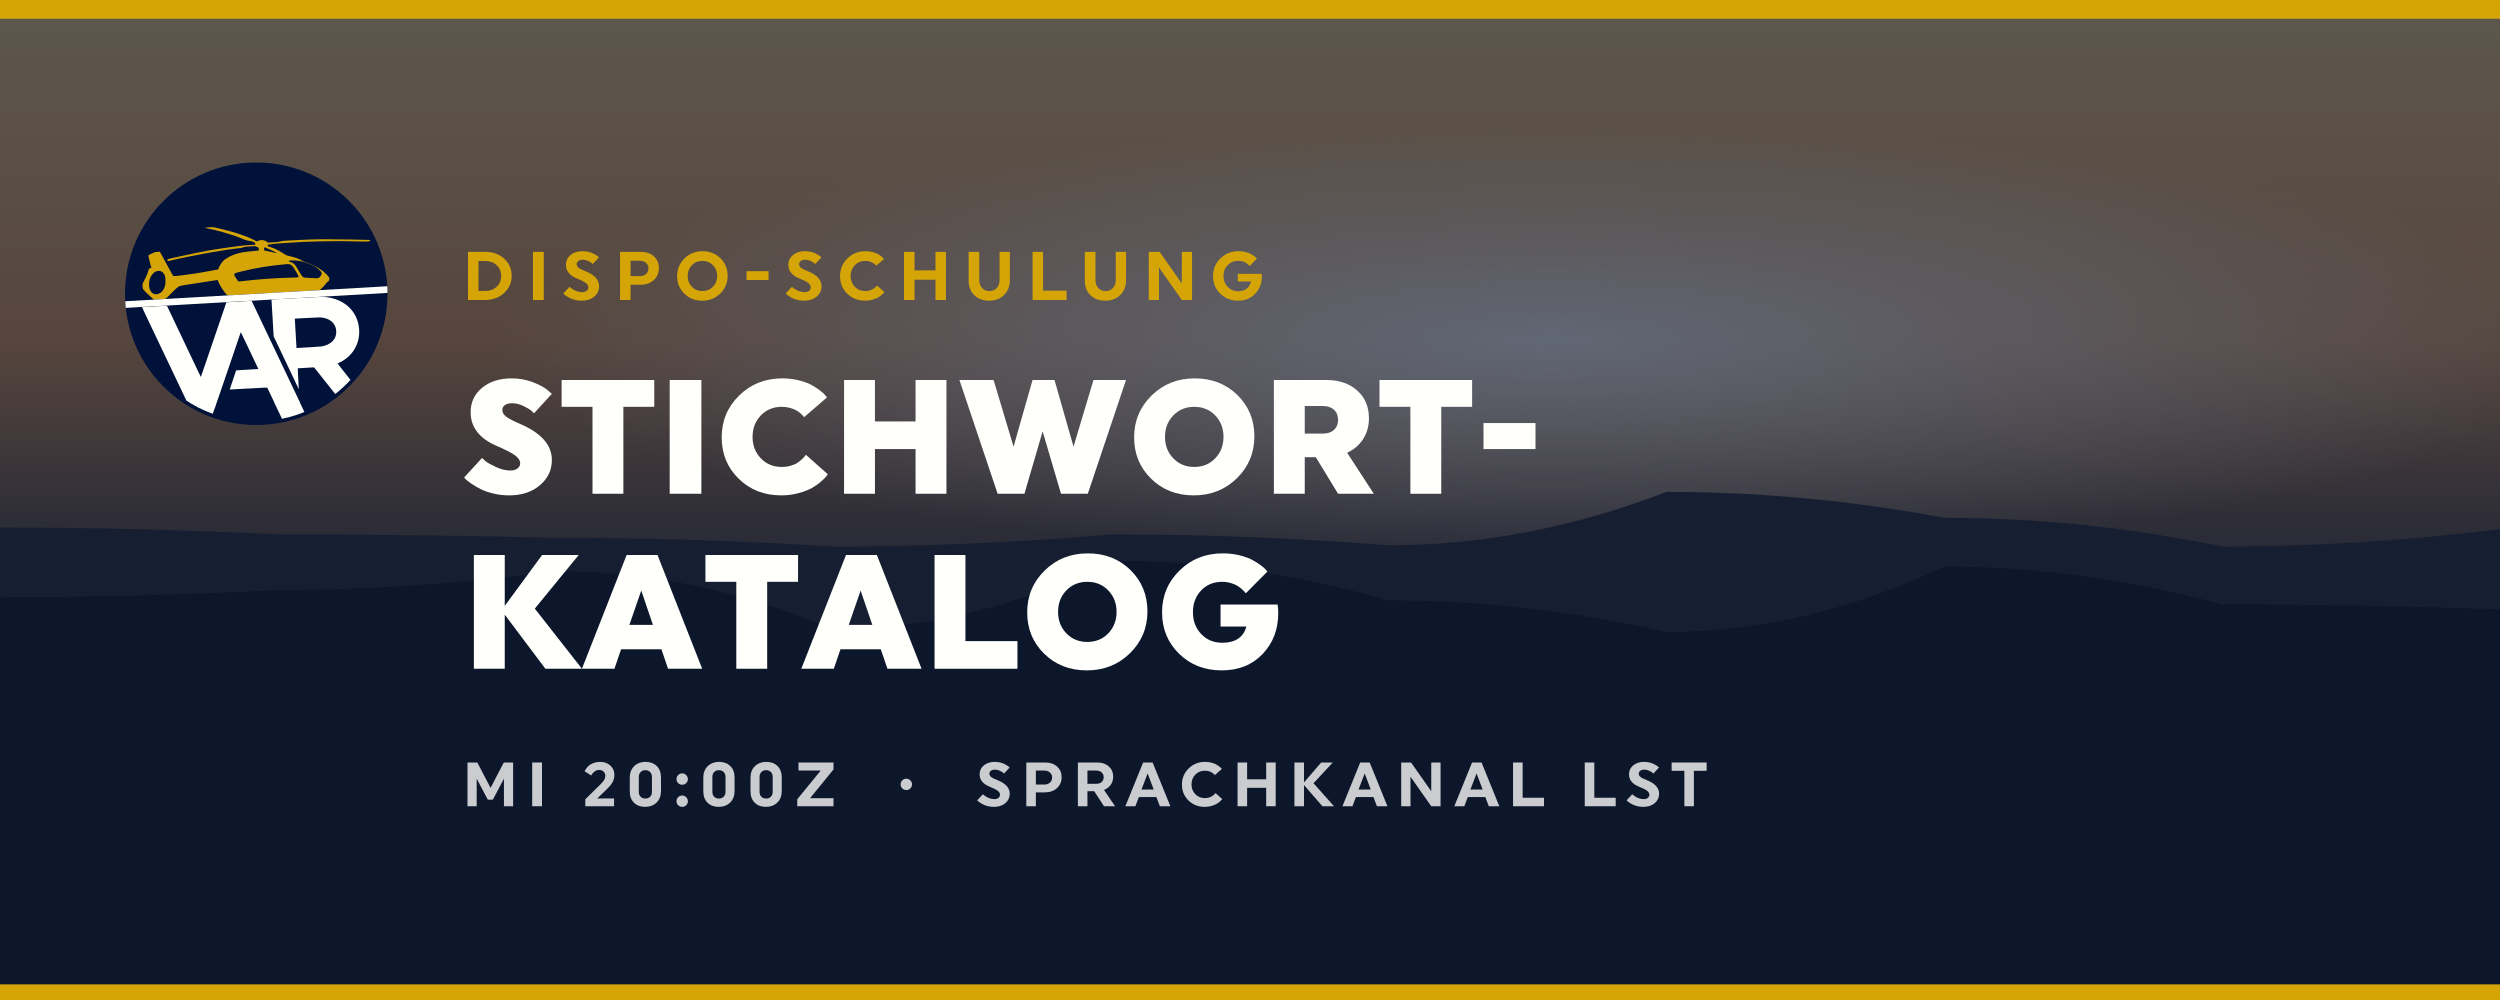
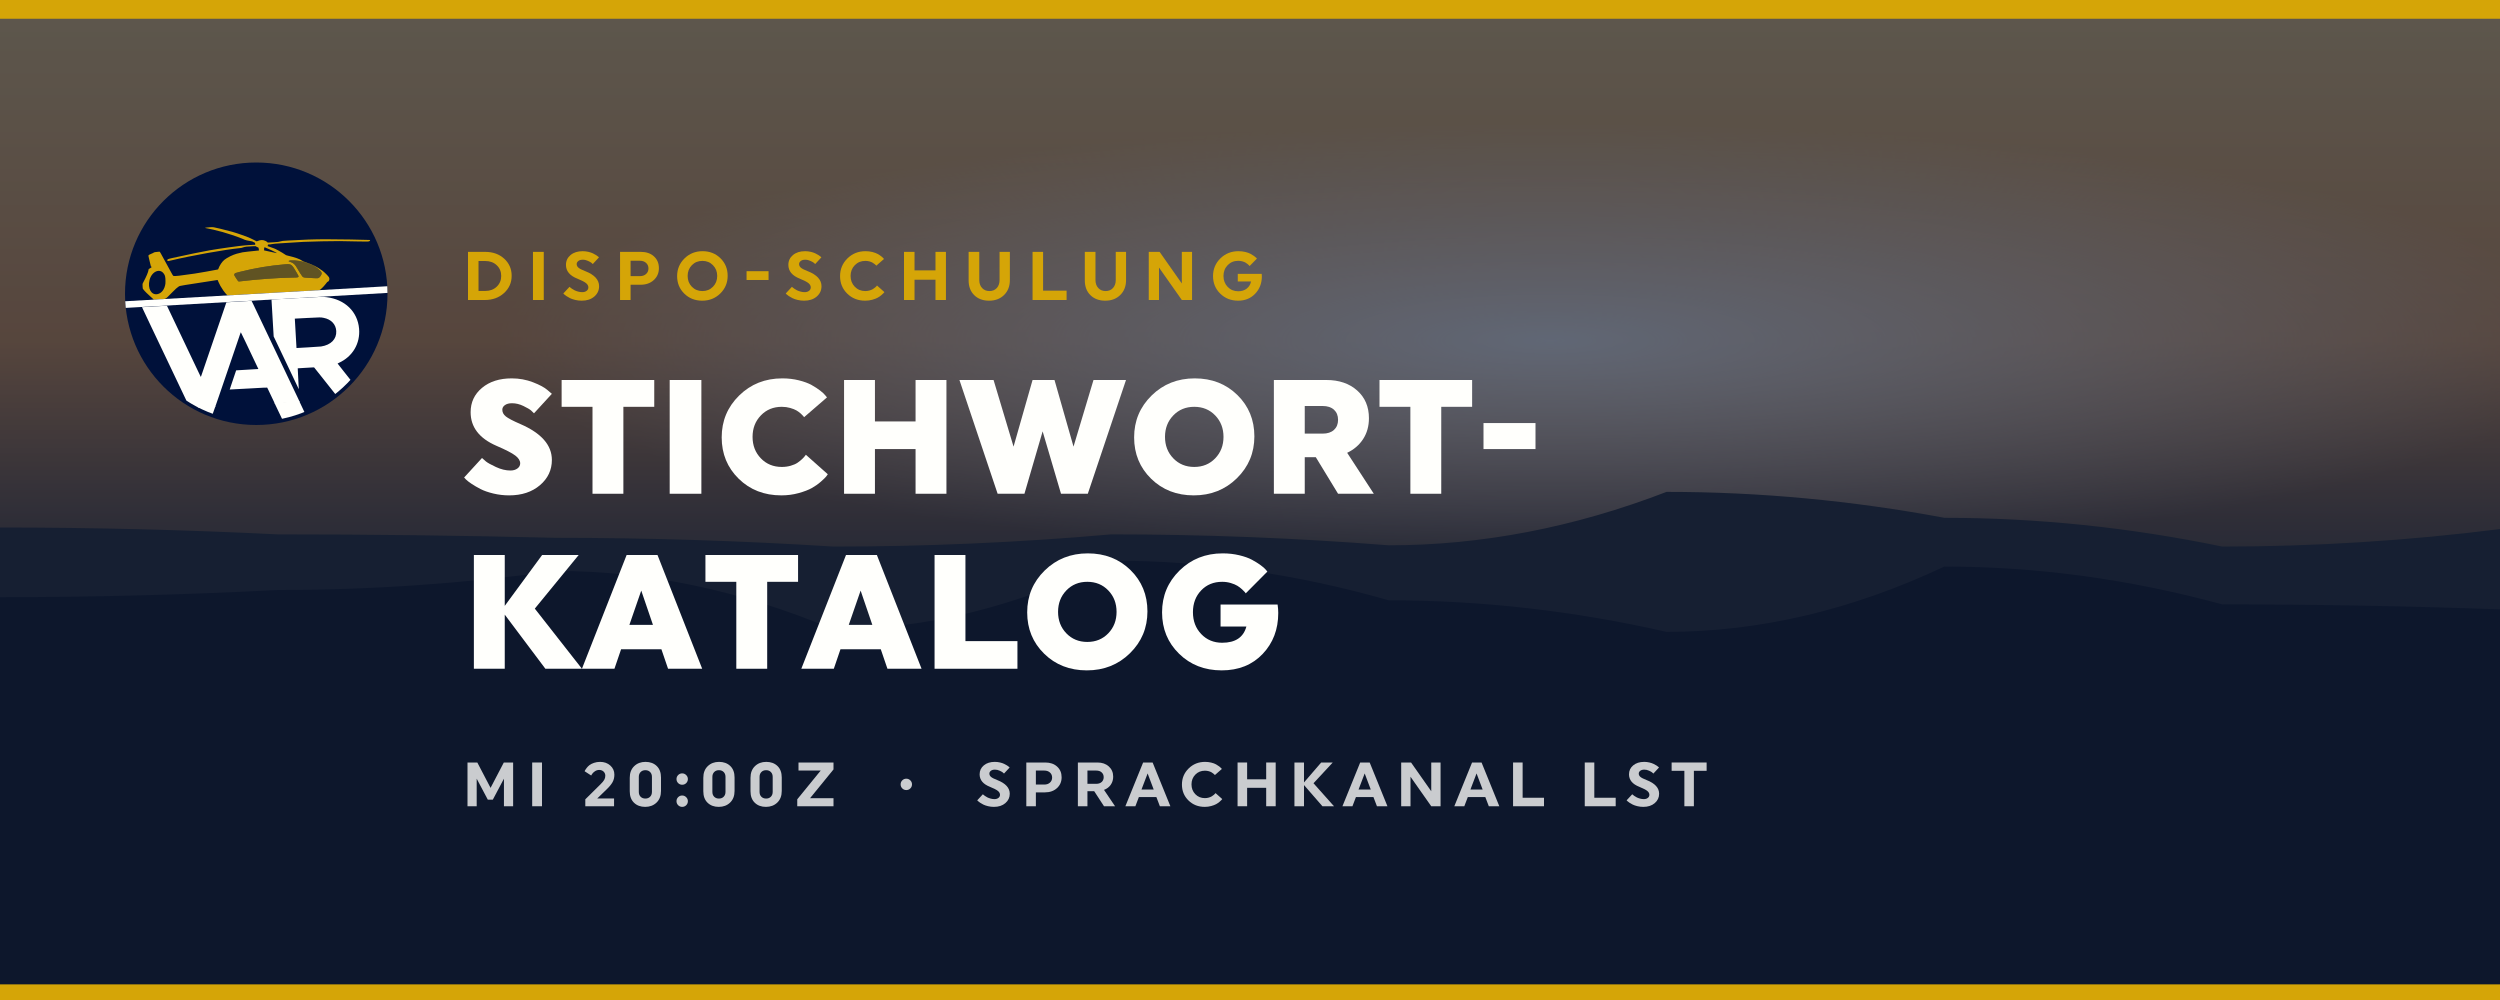
<svg xmlns="http://www.w3.org/2000/svg" viewBox="0 0 800 320" width="800" height="320">
  <defs>
    <linearGradient id="sc27" x1="0" y1="0" x2="0" y2="1">
      <stop offset="0%" stop-color="#F5C86B" />
      <stop offset="34%" stop-color="#E39A42" />
      <stop offset="52%" stop-color="#7A5B33" />
      <stop offset="70%" stop-color="#22301F" />
      <stop offset="100%" stop-color="#141D14" />
    </linearGradient>
    <radialGradient id="sc27s">
      <stop offset="0%" stop-color="#FFF6DC" stop-opacity=".95" />
      <stop offset="100%" stop-color="#FFF6DC" stop-opacity="0" />
    </radialGradient>
  </defs>
  <rect width="800" height="320" fill="url(#sc27)" />
  <ellipse cx="496" cy="109" rx="336" ry="70" fill="url(#sc27s)" />
  <path d="M0,320 L0,168.8 Q44.4,168.8 88.9,171.0 Q133.3,171.0 177.8,172.1 Q222.2,172.1 266.7,174.9 Q311.1,174.9 355.6,171.0 Q400.0,171.0 444.4,174.5 Q488.9,174.5 533.3,157.4 Q577.8,157.4 622.2,165.7 Q666.7,165.7 711.1,174.9 Q755.6,174.9 800.0,169.3 L800,320 Z" fill="#3A3524" />
  <path d="M0,320 L0,191.1 Q44.4,191.1 88.9,188.8 Q133.3,188.8 177.8,182.7 Q222.2,182.7 266.7,201.4 Q311.1,201.4 355.6,179.4 Q400.0,179.4 444.4,192.1 Q488.9,192.1 533.3,202.2 Q577.8,202.2 622.2,181.3 Q666.7,181.3 711.1,193.4 Q755.6,193.4 800.0,195.0 L800,320 Z" fill="#221F16" />
  <rect width="800" height="320" fill="#00113A" opacity=".62" />
  <rect x="0" y="0" width="800" height="6" fill="#D5A507" />
  <g transform="translate(40,52) scale(0.16406)">
    <defs>
      <clipPath id="n1b28">
        <circle cx="256" cy="256" r="256" />
      </clipPath>
    </defs>
    <g clip-path="url(#n1b28)">
      <circle cx="256" cy="256" r="256" fill="#00113A" />
      <g fill="#D5A507" transform="translate(34.00,126.11) scale(0.444)">
        <path d="M35.7 305.27C27.86 297.99 20 290.67 18.23 289.02C12.94 284.07 7.26 277.76 2.59 271.63C1.3 269.94 1.3 269.94 0.67 259.67C0.04 249.4 0.04 249.4 3.21 243.43C17.85 215.93 25.31 198.26 26.9 187.33C27.45 183.58 26.65 184.36 34.25 180.13C39.92 176.97 39.91 176.98 39.91 175.49C39.91 173.85 39.02 172.61 37.83 172.6C37.11 172.6 37.81 175.22 31.69 149.81C26.64 128.87 26.11 126.2 26.67 124.15C27.12 122.49 32.62 119.37 41.13 115.95C46.53 113.78 47.49 113.3 48.58 112.26C50.67 110.26 58.97 108.69 71.24 107.99C77.19 107.64 74.98 104.81 89.29 131.15C96.15 143.79 105.73 161.29 110.57 170.04C115.41 178.79 120.75 188.62 122.44 191.88C129.48 205.52 134.23 213.21 136.29 214.34C139.72 216.22 170.18 212.83 229.23 204.01C250.02 200.91 306.75 190.88 330.23 186.17C332.66 185.68 332.66 185.68 333.54 183.12C338.5 168.63 350.1 151.3 360.17 143.32C372.8 133.3 397.13 121.34 414.41 116.63C435.84 110.79 444.66 109.17 464.81 107.34C479.81 105.98 511.76 102.62 512.05 102.38C512.08 102.36 511.65 99.49 511.1 96.01C510.1 89.68 510.1 89.68 506.87 88.58C502.65 87.13 501 86.26 499.45 84.67C498.18 83.37 498.18 83.37 487.88 83.75C459.05 84.82 451.08 85.73 441.9 89.01C435.4 91.33 435.45 91.31 428.8 91.97C362.81 98.45 214.12 125.11 126.21 146.21C111.13 149.83 109.91 149.82 109.35 146.09C108.62 141.18 110.96 140.04 130.7 135.68C199.78 120.43 262.82 107.4 294.63 101.81C336.98 94.36 431.41 81.22 452.54 79.84C455.13 79.67 462.05 79.18 467.91 78.75C473.77 78.33 480.74 77.91 483.41 77.82C496.02 77.41 495.76 77.44 495.55 76.49C495.44 76.03 495.28 74.08 495.18 72.17C495.01 68.69 495.01 68.69 493.75 68.38C493.06 68.2 491.24 67.34 489.71 66.47C482.4 62.32 482.87 62.48 475.05 61.23C461.69 59.09 454.17 57.41 449.82 55.59C448.42 55 444.91 53.47 442.02 52.19C431.61 47.57 418.28 42.66 392.8 34.08C364.87 24.67 339.59 17.5 311.76 11.09C299.95 8.37 299.99 8.38 290.21 6.6C279.38 4.63 274.04 3.36 274.55 2.87C275.14 2.3 289.73 0.65 297.88 0.23C311.16 -0.46 311.55 -0.4 341.15 6.74C389.7 18.46 402.15 22.04 437.97 34.58C462.99 43.33 472.02 47.05 486.52 54.55C489.7 56.2 494.13 58.47 496.36 59.59C498.58 60.72 500.74 61.86 501.14 62.13C501.87 62.62 501.89 62.62 504.82 61.38C519.4 55.23 529.43 55.03 540.79 60.69C546.35 63.46 548.17 64.78 548.98 66.6C549.58 67.97 555.31 67.94 575.92 66.45C598.39 64.83 598.39 64.83 607.34 62.29C614.29 60.32 614.14 60.33 639.56 58.79C703.41 54.93 756.26 53.13 806.36 53.13C858.12 53.13 977.54 55.09 996.82 56.26C1000.43 56.48 1001.17 58.14 998.71 60.49C995.29 63.76 991.43 63.94 948.73 62.85C873.08 60.91 856.08 60.83 788.97 62.17C722.22 63.5 694.67 64.8 620.01 70.11C613.86 70.55 607 70.98 604.77 71.07C591.89 71.59 573.5 73.35 567.47 74.64C561.97 75.82 561.32 75.9 556.36 76.04C551.11 76.19 551.11 76.19 550.94 78.75C550.84 80.16 550.57 81.77 550.34 82.33C550.01 83.11 549.99 83.38 550.24 83.47C550.42 83.53 553.42 84.55 556.9 85.72C560.39 86.9 566.25 88.96 569.93 90.32C573.61 91.67 576.74 92.77 576.89 92.77C580.14 92.77 614.7 111.79 625.81 119.69C630.93 123.34 630.93 123.34 636.87 124.75C672.02 133.12 689.95 139.38 701.29 147.24C705.18 149.93 705.18 149.93 720.24 155.31C752.95 166.98 765.35 173.35 790.99 191.66C799.5 197.73 816.67 214.97 819.64 220.42C823.42 227.36 820.75 237.21 814.42 239.63C811.9 240.59 812.26 240.2 804.25 250.61C795.46 262.02 780.6 276.24 776.87 276.82C775.66 277 373.53 299.94 373.25 299.84C371.87 299.33 359.32 284.34 355.46 278.59C344.66 262.51 338.75 252.16 334.39 241.69C332.21 236.45 330.36 232.1 330.28 232.02C329.97 231.71 213.68 249.73 187.97 254.08C164.08 258.12 163.13 258.35 158.5 261.43C151.54 266.06 146.73 270.44 129.11 288.18C98.73 318.77 105.03 315.29 77.25 316.85C63.91 317.61 52.31 318.29 51.48 318.37C49.96 318.52 49.96 318.52 35.7 305.27ZM65.16 294.35C83.73 291.12 97.51 273.39 100.91 248.38C101.38 244.97 101.37 230.17 100.9 226C99.56 213.99 98.8 211.61 94.02 204.55C76.64 178.83 40.43 194.92 31.18 232.47C22.2 268.91 38.7 298.96 65.16 294.35ZM426.51 238.42C508.82 228.76 585.47 223.14 652.64 221.81C692.24 221.03 690.56 222.48 677.71 200.11C656.08 162.43 653.86 160.82 626.75 163.14C557.73 169.02 495.94 179.34 427.86 196.36C408.78 201.13 406.7 201.91 404.56 205.13C401.84 209.25 402.31 210.47 412.79 226.27C421.54 239.45 421.09 239.05 426.51 238.42ZM771.34 224.12C780.47 221.3 789.76 206.88 786.96 199.86C783.31 190.7 764.16 174.62 748.38 167.48C741.64 164.43 718.63 155.97 707.64 152.51C687.74 146.23 651.12 143.59 643.34 147.88C640.63 149.37 642.43 150.74 649.96 152.91C662.3 156.47 670.56 163.87 679.03 178.98C687.23 193.6 699.29 212.89 702.16 215.99C707.1 221.32 707.66 221.47 727.59 222.62C764.71 224.76 768.81 224.9 771.34 224.12ZM591.15 114.24C591.15 114.08 588 112.11 584.82 110.28C578.3 106.55 556.35 96.34 545.07 91.8C543.08 91 540.82 89.97 540.03 89.52C537.82 88.26 535.19 88.74 534.96 90.44C534.72 92.22 534.14 101.92 534.27 102.04C534.33 102.09 541.55 103.67 550.3 105.55C559.05 107.43 571.61 110.17 578.21 111.63C589.8 114.19 591.15 114.47 591.15 114.24Z" fill-rule="evenodd" />
+         <path d="M426.51 238.42C508.82 228.76 585.47 223.14 652.64 221.81C692.24 221.03 690.56 222.48 677.71 200.11C656.08 162.43 653.86 160.82 626.75 163.14C557.73 169.02 495.94 179.34 427.86 196.36C408.78 201.13 406.7 201.91 404.56 205.13C401.84 209.25 402.31 210.47 412.79 226.27C421.54 239.45 421.09 239.05 426.51 238.42ZM771.34 224.12C780.47 221.3 789.76 206.88 786.96 199.86C783.31 190.7 764.16 174.62 748.38 167.48C741.64 164.43 718.63 155.97 707.64 152.51C687.74 146.23 651.12 143.59 643.34 147.88C640.63 149.37 642.43 150.74 649.96 152.91C662.3 156.47 670.56 163.87 679.03 178.98C687.23 193.6 699.29 212.89 702.16 215.99C707.1 221.32 707.66 221.47 727.59 222.62C764.71 224.76 768.81 224.9 771.34 224.12Z" opacity="0.45" />
      </g>
      <g transform="translate(256,256) rotate(-3.275)">
        <rect x="-614.4" y="0" width="1228.8" height="13" fill="#FFFFFC" />
      </g>
      <g transform="rotate(-3.275 256 256)">
        <defs>
          <clipPath id="wc1b28">
            <circle cx="256" cy="256" r="249.00" />
          </clipPath>
        </defs>
        <g clip-path="url(#wc1b28)">
          <g fill="#FFFFFC" transform="translate(32.03,269.00) scale(0.42394)">
            <path d="M195.1 478.09C193.93 477.63 193.3 476.14 173.69 427.85C169.31 417.07 161.96 399.04 157.36 387.77C144.85 357.16 130.53 321.99 124.7 307.6C121.86 300.58 116.25 286.82 112.24 277.02C99.77 246.52 89.4 221.12 84.01 207.84C76.29 188.85 63.1 156.48 36.82 92.04C5.35 14.87 0 1.67 0 1.08C0 0.81 25.85 0.66 57.45 0.74L114.9 0.89L119.73 12.77C122.38 19.3 128.74 34.93 133.87 47.51C145.14 75.16 159.52 110.48 170.14 136.58C174.45 147.19 182.06 165.9 187.05 178.15C196.26 200.76 206.8 226.67 220.74 260.99C224.99 271.44 230.49 284.93 232.96 290.97C235.43 297.02 240.44 309.31 244.09 318.29C251.9 337.51 251.75 337.2 252.42 336.01C252.69 335.53 256.69 325.8 261.33 314.39C269.84 293.41 277.55 274.47 295.12 231.29C300.44 218.23 308.05 199.52 312.04 189.73C318.74 173.26 325.93 155.59 346.48 105.11C350.8 94.49 358.42 75.79 363.41 63.54C368.4 51.29 376.16 32.19 380.66 21.08L388.83 0.89L446.64 0.59C478.44 0.43 504.66 0.45 504.91 0.64C505.16 0.82 508.67 9.11 512.7 19.04C516.73 28.98 524.11 47.13 529.11 59.38C541.84 90.6 555.55 124.24 565.9 149.64C570.75 161.56 578.1 179.6 582.23 189.73C586.36 199.85 593.99 218.56 599.17 231.29C604.36 244.03 612.91 265.01 618.18 277.91C633.59 315.68 644.01 341.24 650.83 358.08C654.35 366.73 659.95 380.49 663.29 388.66C666.63 396.82 673.22 412.99 677.95 424.58C682.68 436.18 689.46 452.8 693.03 461.52C696.6 470.24 699.52 477.52 699.52 477.7C699.52 477.88 673.66 478.03 642.04 478.03L584.56 478.03L581.68 471.05C577.2 460.19 560.23 418.53 557.18 410.93C555.68 407.17 554.19 403.76 553.87 403.36C553.42 402.77 535.39 402.61 467.27 402.61C419.95 402.61 381.24 402.46 381.24 402.26C381.24 402.07 384.56 393.72 388.61 383.71C396.8 363.5 408.21 335.11 412.82 323.49L415.81 315.92L467.08 315.77L518.34 315.62L513.87 304.63C511.41 298.59 505.44 283.89 500.59 271.97C495.75 260.05 487.88 240.68 483.1 228.92C478.32 217.16 470.83 198.72 466.45 187.95C450.59 148.87 447.82 142.25 447.34 142.09C447.07 142 445.2 146.13 443.18 151.28C441.16 156.42 434.67 172.52 428.75 187.05C422.83 201.59 414.81 221.36 410.93 231C407.04 240.63 399.56 259.07 394.3 271.97C376.24 316.27 366.82 339.41 358.64 359.56C345.14 392.83 338.8 408.42 330.37 429.04C311.03 476.38 310.36 477.95 309.1 478.28C307.23 478.79 196.4 478.6 195.1 478.09ZM881.95 474.91C879.81 472 876.03 466.65 856.48 438.84C852.23 432.79 840.49 416.09 830.38 401.72C820.26 387.35 807.21 368.78 801.36 360.45C784.84 336.91 776.14 324.62 775.21 323.48C774.4 322.5 772.01 322.45 736.79 322.59L699.23 322.74L698.93 370.83L698.63 418.92L690.21 398.15C685.57 386.72 677.74 367.49 672.81 355.4C667.87 343.32 660.52 325.28 656.47 315.32C652.42 305.36 644.8 286.65 639.54 273.75C634.28 260.85 625.94 240.41 621.01 228.33C616.08 216.24 608.68 198.2 604.57 188.24L597.09 170.13L596.94 85.03L596.79 -0.07L711.55 0.16C835.48 0.41 832.04 0.32 850.36 3.58C934.1 18.49 989.12 78.21 991.5 156.77C993.56 225.09 954.38 283.51 889.7 308.51C886.35 309.81 883.62 311.05 883.61 311.28C883.61 311.67 888.25 318.33 910.61 350.06C915.44 356.92 922.68 367.21 926.69 372.92C930.71 378.64 938.14 389.19 943.21 396.38C948.28 403.56 955.61 413.98 959.5 419.54C963.39 425.09 972.96 438.72 980.78 449.82C999.57 476.5 1000 477.12 1000 477.61C1000 477.84 973.95 478.03 942.12 478.03C884.24 478.03 884.24 478.03 881.95 474.91ZM812.44 228.62C858.16 224.16 885.99 198.77 885.99 161.52C885.99 130.34 865.44 106.28 831.53 97.74C817.42 94.19 818.24 94.23 756.09 93.98L698.93 93.75L698.93 161.48L698.93 229.22L752.61 229.22C784.27 229.22 808.81 228.97 812.44 228.62Z" fill-rule="evenodd" />
            <path d="M192.83 474.62 L311.60 474.62 L252.04 614.97 L252.04 614.97 ZM582.75 474.62 L697.88 474.62 L780.63 678.62 L666.26 678.62 ZM887.32 474.62 L997.18 474.62 L1138.70 678.62 L1067.96 678.62 Z" />
          </g>
        </g>
      </g>
    </g>
  </g>
  <g fill="#D5A507" transform="translate(148.0,96.0)">
    <path transform="translate(0.00,0) scale(0.022,-0.022)" d="M233.0 567.0V132.0H333.0Q433.0 132.0 498.0 194.0Q563.0 256.0 563.0 350.0Q563.0 444.0 498.0 505.5Q433.0 567.0 333.0 567.0ZM80.0 700.0H330.0Q498.0 700.0 606.5 601.0Q715.0 502.0 715.0 352.0Q715.0 202.0 604.0 101.0Q493.0 0.0 325.0 0.0H80.0Z" />
    <path transform="translate(20.68,0) scale(0.022,-0.022)" d="M85.0 0.0V700.0H242.0V0.0Z" />
    <path transform="translate(31.83,0) scale(0.022,-0.022)" d="M340.0 419.0Q540.0 341.0 540.0 200.0Q540.0 110.0 470.0 50.0Q400.0 -10.0 287.0 -10.0Q238.0 -10.0 192.5 1.0Q147.0 12.0 117.0 27.0Q87.0 42.0 64.0 57.5Q41.0 73.0 30.0 84.0L20.0 95.0L110.0 192.0Q113.0 189.0 119.0 183.5Q125.0 178.0 144.0 164.5Q163.0 151.0 183.5 141.0Q204.0 131.0 234.5 122.5Q265.0 114.0 295.0 114.0Q334.0 114.0 359.0 133.5Q384.0 153.0 384.0 183.0Q384.0 218.0 350.0 245.5Q316.0 273.0 225.0 310.0Q58.0 375.0 58.0 511.0Q58.0 598.0 125.0 654.0Q192.0 710.0 301.0 710.0Q344.0 710.0 384.0 700.5Q424.0 691.0 450.5 678.0Q477.0 665.0 498.0 652.0Q519.0 639.0 528.0 630.0L538.0 620.0L448.0 523.0Q441.0 530.0 429.0 540.5Q417.0 551.0 379.5 568.5Q342.0 586.0 303.0 586.0Q261.0 586.0 237.5 567.0Q214.0 548.0 214.0 523.0Q214.0 492.0 240.5 469.5Q267.0 447.0 340.0 419.0Z" />
    <path transform="translate(48.66,0) scale(0.022,-0.022)" d="M368.0 571.0H233.0V347.0H368.0Q424.0 347.0 458.5 378.5Q493.0 410.0 493.0 459.0Q493.0 508.0 458.5 539.5Q424.0 571.0 368.0 571.0ZM80.0 0.0V700.0H383.0Q501.0 700.0 573.0 634.5Q645.0 569.0 645.0 463.0Q645.0 358.0 570.5 290.0Q496.0 222.0 378.0 222.0H233.0V0.0Z" />
    <path transform="translate(67.69,0) scale(0.022,-0.022)" d="M413.0 130.0Q505.0 130.0 566.5 193.0Q628.0 256.0 628.0 350.0Q628.0 443.0 566.5 506.0Q505.0 569.0 413.0 569.0Q320.0 569.0 259.0 506.0Q198.0 443.0 198.0 350.0Q198.0 256.0 259.0 193.0Q320.0 130.0 413.0 130.0ZM152.0 604.5Q259.0 710.0 415.0 710.0Q571.0 710.0 675.5 607.0Q780.0 504.0 780.0 352.0Q780.0 200.0 673.0 95.0Q566.0 -10.0 410.0 -10.0Q254.0 -10.0 149.5 92.5Q45.0 195.0 45.0 347.0Q45.0 499.0 152.0 604.5Z" />
    <path transform="translate(89.80,0) scale(0.022,-0.022)" d="M370.0 291.0H50.0V419.0H370.0Z" />
    <path transform="translate(103.00,0) scale(0.022,-0.022)" d="M340.0 419.0Q540.0 341.0 540.0 200.0Q540.0 110.0 470.0 50.0Q400.0 -10.0 287.0 -10.0Q238.0 -10.0 192.5 1.0Q147.0 12.0 117.0 27.0Q87.0 42.0 64.0 57.5Q41.0 73.0 30.0 84.0L20.0 95.0L110.0 192.0Q113.0 189.0 119.0 183.5Q125.0 178.0 144.0 164.5Q163.0 151.0 183.5 141.0Q204.0 131.0 234.5 122.5Q265.0 114.0 295.0 114.0Q334.0 114.0 359.0 133.5Q384.0 153.0 384.0 183.0Q384.0 218.0 350.0 245.5Q316.0 273.0 225.0 310.0Q58.0 375.0 58.0 511.0Q58.0 598.0 125.0 654.0Q192.0 710.0 301.0 710.0Q344.0 710.0 384.0 700.5Q424.0 691.0 450.5 678.0Q477.0 665.0 498.0 652.0Q519.0 639.0 528.0 630.0L538.0 620.0L448.0 523.0Q441.0 530.0 429.0 540.5Q417.0 551.0 379.5 568.5Q342.0 586.0 303.0 586.0Q261.0 586.0 237.5 567.0Q214.0 548.0 214.0 523.0Q214.0 492.0 240.5 469.5Q267.0 447.0 340.0 419.0Z" />
    <path transform="translate(119.83,0) scale(0.022,-0.022)" d="M415.0 710.0Q467.0 710.0 513.5 698.5Q560.0 687.0 590.0 670.5Q620.0 654.0 642.0 637.0Q664.0 620.0 674.0 608.0L684.0 597.0L572.0 499.0Q570.0 502.0 566.0 506.5Q562.0 511.0 547.0 523.0Q532.0 535.0 515.5 544.5Q499.0 554.0 471.0 561.5Q443.0 569.0 413.0 569.0Q320.0 569.0 259.0 506.0Q198.0 443.0 198.0 350.0Q198.0 256.0 259.0 193.0Q320.0 130.0 413.0 130.0Q445.0 130.0 474.0 138.5Q503.0 147.0 522.0 158.5Q541.0 170.0 555.0 182.0Q569.0 194.0 576.0 202.0L582.0 211.0L690.0 115.0Q686.0 110.0 679.0 101.5Q672.0 93.0 647.0 71.5Q622.0 50.0 592.0 33.5Q562.0 17.0 513.0 3.5Q464.0 -10.0 410.0 -10.0Q254.0 -10.0 149.5 92.5Q45.0 195.0 45.0 347.0Q45.0 499.0 152.0 604.5Q259.0 710.0 415.0 710.0Z" />
    <path transform="translate(139.52,0) scale(0.022,-0.022)" d="M538.0 0.0V295.0H233.0V0.0H80.0V700.0H233.0V431.0H538.0V700.0H690.0V0.0Z" />
    <path transform="translate(160.42,0) scale(0.022,-0.022)" d="M520.0 700.0H670.0V290.0Q670.0 156.0 586.0 73.0Q502.0 -10.0 368.0 -10.0Q233.0 -10.0 151.5 70.5Q70.0 151.0 70.0 285.0V700.0H225.0V290.0Q225.0 218.0 266.0 174.0Q307.0 130.0 373.0 130.0Q439.0 130.0 479.5 174.0Q520.0 218.0 520.0 290.0Z" />
    <path transform="translate(180.66,0) scale(0.022,-0.022)" d="M575.0 0.0H80.0V700.0H233.0V136.0H575.0Z" />
    <path transform="translate(197.60,0) scale(0.022,-0.022)" d="M520.0 700.0H670.0V290.0Q670.0 156.0 586.0 73.0Q502.0 -10.0 368.0 -10.0Q233.0 -10.0 151.5 70.5Q70.0 151.0 70.0 285.0V700.0H225.0V290.0Q225.0 218.0 266.0 174.0Q307.0 130.0 373.0 130.0Q439.0 130.0 479.5 174.0Q520.0 218.0 520.0 290.0Z" />
    <path transform="translate(217.84,0) scale(0.022,-0.022)" d="M561.0 0.0 229.0 472.0V0.0H80.0V700.0H238.0L561.0 240.0V700.0H710.0V0.0Z" />
    <path transform="translate(239.18,0) scale(0.022,-0.022)" d="M405.0 380.0H753.0Q755.0 361.0 755.0 341.0Q754.0 192.0 657.5 91.0Q561.0 -10.0 410.0 -10.0Q254.0 -10.0 149.5 93.0Q45.0 196.0 45.0 348.0Q45.0 500.0 152.0 605.0Q259.0 710.0 415.0 710.0Q467.0 710.0 513.5 699.0Q560.0 688.0 589.5 672.0Q619.0 656.0 641.5 640.0Q664.0 624.0 674.0 613.0L683.0 602.0L577.0 494.0Q575.0 497.0 570.5 502.0Q566.0 507.0 550.5 520.5Q535.0 534.0 517.5 544.0Q500.0 554.0 471.5 562.0Q443.0 570.0 412.0 570.0Q319.0 570.0 258.0 507.0Q197.0 444.0 197.0 349.0Q197.0 254.0 258.0 190.5Q319.0 127.0 412.0 127.0Q485.0 127.0 535.0 165.5Q585.0 204.0 598.0 270.0H405.0Z" />
  </g>
  <g fill="#FFFFFC" transform="translate(148.0,158.0)">
    <path transform="translate(0.00,0) scale(0.052,-0.052)" d="M245.0 517.0Q245.0 493.0 267.0 475.5Q289.0 458.0 356.0 429.0Q550.0 345.0 550.0 208.0Q550.0 115.0 476.5 52.5Q403.0 -10.0 287.0 -10.0Q237.0 -10.0 189.5 1.5Q142.0 13.0 111.0 29.0Q80.0 45.0 56.0 61.0Q32.0 77.0 21.0 88.0L10.0 100.0L120.0 220.0Q129.0 211.0 144.5 198.5Q160.0 186.0 206.0 164.5Q252.0 143.0 295.0 143.0Q321.0 143.0 338.0 155.5Q355.0 168.0 355.0 187.0Q355.0 212.0 325.0 235.0Q295.0 258.0 209.0 295.0Q50.0 364.0 50.0 502.0Q50.0 593.0 120.0 651.5Q190.0 710.0 303.0 710.0Q372.0 710.0 434.0 686.0Q496.0 662.0 523.0 638.0L550.0 615.0L440.0 495.0Q434.0 502.0 422.0 512.5Q410.0 523.0 375.0 540.0Q340.0 557.0 305.0 557.0Q277.0 557.0 261.0 545.5Q245.0 534.0 245.0 517.0Z" />
    <path transform="translate(31.20,0) scale(0.052,-0.052)" d="M580.0 535.0H390.0V0.0H200.0V535.0H10.0V700.0H580.0Z" />
    <path transform="translate(62.40,0) scale(0.052,-0.052)" d="M75.0 0.0V700.0H270.0V0.0Z" />
    <path transform="translate(80.86,0) scale(0.052,-0.052)" d="M558.0 240.0 693.0 120.0Q690.0 115.0 683.0 106.0Q676.0 97.0 650.5 74.5Q625.0 52.0 594.5 35.0Q564.0 18.0 513.5 4.0Q463.0 -10.0 407.0 -10.0Q249.0 -10.0 144.5 92.5Q40.0 195.0 40.0 347.0Q40.0 499.0 147.5 604.5Q255.0 710.0 413.0 710.0Q467.0 710.0 515.0 698.0Q563.0 686.0 593.5 669.0Q624.0 652.0 646.5 634.5Q669.0 617.0 678.0 605.0L688.0 593.0L547.0 471.0Q545.0 474.0 542.0 478.0Q539.0 482.0 527.0 493.0Q515.0 504.0 500.5 512.5Q486.0 521.0 461.5 528.0Q437.0 535.0 410.0 535.0Q332.0 535.0 281.0 482.0Q230.0 429.0 230.0 350.0Q230.0 271.0 281.0 218.0Q332.0 165.0 410.0 165.0Q439.0 165.0 465.0 172.5Q491.0 180.0 507.0 191.0Q523.0 202.0 535.0 213.5Q547.0 225.0 552.0 232.0Z" />
    <path transform="translate(118.46,0) scale(0.052,-0.052)" d="M510.0 0.0V275.0H260.0V0.0H70.0V700.0H260.0V445.0H510.0V700.0H700.0V0.0Z" />
    <path transform="translate(159.02,0) scale(0.052,-0.052)" d="M235.0 0.0 0.0 700.0H210.0L333.0 290.0L450.0 700.0H585.0L702.0 290.0L825.0 700.0H1025.0L790.0 0.0H625.0L512.0 384.0L400.0 0.0Z" />
    <path transform="translate(212.84,0) scale(0.052,-0.052)" d="M144.5 92.5Q40.0 195.0 40.0 347.0Q40.0 499.0 147.5 604.5Q255.0 710.0 413.0 710.0Q571.0 710.0 675.5 607.5Q780.0 505.0 780.0 353.0Q780.0 201.0 672.5 95.5Q565.0 -10.0 407.0 -10.0Q249.0 -10.0 144.5 92.5ZM281.0 482.0Q230.0 429.0 230.0 350.0Q230.0 271.0 281.0 218.0Q332.0 165.0 410.0 165.0Q488.0 165.0 539.0 218.0Q590.0 271.0 590.0 350.0Q590.0 429.0 539.0 482.0Q488.0 535.0 410.0 535.0Q332.0 535.0 281.0 482.0Z" />
    <path transform="translate(256.00,0) scale(0.052,-0.052)" d="M70.0 0.0V700.0H393.0Q510.0 700.0 582.5 635.5Q655.0 571.0 655.0 465.0Q655.0 392.0 619.5 337.0Q584.0 282.0 521.0 252.0L685.0 0.0H465.0L328.0 225.0H260.0V0.0ZM370.0 540.0H260.0V370.0H370.0Q415.0 370.0 440.0 393.0Q465.0 416.0 465.0 455.0Q465.0 494.0 440.0 517.0Q415.0 540.0 370.0 540.0Z" />
    <path transform="translate(292.92,0) scale(0.052,-0.052)" d="M580.0 535.0H390.0V0.0H200.0V535.0H10.0V700.0H580.0Z" />
    <path transform="translate(324.12,0) scale(0.052,-0.052)" d="M370.0 275.0H50.0V435.0H370.0Z" />
  </g>
  <g fill="#FFFFFC" transform="translate(148.0,214.0)">
    <path transform="translate(0.00,0) scale(0.052,-0.052)" d="M510.0 0.0 260.0 333.0V0.0H70.0V700.0H260.0V387.0L490.0 700.0H715.0L445.0 370.0L735.0 0.0Z" />
    <path transform="translate(38.22,0) scale(0.052,-0.052)" d="M465.0 700.0 740.0 0.0H530.0L489.0 120.0H241.0L200.0 0.0H0.0L275.0 700.0ZM437.0 270.0 365.0 481.0 292.0 270.0Z" />
    <path transform="translate(77.22,0) scale(0.052,-0.052)" d="M580.0 535.0H390.0V0.0H200.0V535.0H10.0V700.0H580.0Z" />
    <path transform="translate(108.42,0) scale(0.052,-0.052)" d="M465.0 700.0 740.0 0.0H530.0L489.0 120.0H241.0L200.0 0.0H0.0L275.0 700.0ZM437.0 270.0 365.0 481.0 292.0 270.0Z" />
    <path transform="translate(147.42,0) scale(0.052,-0.052)" d="M580.0 0.0H70.0V700.0H260.0V170.0H580.0Z" />
    <path transform="translate(178.62,0) scale(0.052,-0.052)" d="M144.5 92.5Q40.0 195.0 40.0 347.0Q40.0 499.0 147.5 604.5Q255.0 710.0 413.0 710.0Q571.0 710.0 675.5 607.5Q780.0 505.0 780.0 353.0Q780.0 201.0 672.5 95.5Q565.0 -10.0 407.0 -10.0Q249.0 -10.0 144.5 92.5ZM281.0 482.0Q230.0 429.0 230.0 350.0Q230.0 271.0 281.0 218.0Q332.0 165.0 410.0 165.0Q488.0 165.0 539.0 218.0Q590.0 271.0 590.0 350.0Q590.0 429.0 539.0 482.0Q488.0 535.0 410.0 535.0Q332.0 535.0 281.0 482.0Z" />
    <path transform="translate(221.78,0) scale(0.052,-0.052)" d="M400.0 395.0H751.0Q755.0 368.0 755.0 343.0Q755.0 192.0 659.0 91.0Q563.0 -10.0 407.0 -10.0Q249.0 -10.0 144.5 92.5Q40.0 195.0 40.0 347.0Q40.0 499.0 147.5 604.5Q255.0 710.0 413.0 710.0Q467.0 710.0 515.0 698.5Q563.0 687.0 593.5 670.5Q624.0 654.0 646.5 637.5Q669.0 621.0 678.0 610.0L688.0 598.0L555.0 464.0Q553.0 467.0 549.5 471.5Q546.0 476.0 532.5 488.5Q519.0 501.0 503.5 510.5Q488.0 520.0 463.0 527.5Q438.0 535.0 410.0 535.0Q331.0 535.0 280.5 482.0Q230.0 429.0 230.0 348.0Q230.0 267.0 281.0 213.5Q332.0 160.0 410.0 160.0Q532.0 160.0 559.0 260.0H400.0Z" />
  </g>
  <g fill="#FFFFFC" opacity=".78" transform="translate(148.0,258.0)">
    <path transform="translate(0.00,0) scale(0.02,-0.02)" d="M405.0 105.0 227.0 441.0V0.0H80.0V700.0H237.0L449.0 294.0L661.0 700.0H810.0V0.0H663.0V441.0L485.0 105.0Z" />
    <path transform="translate(20.60,0) scale(0.02,-0.02)" d="M85.0 0.0V700.0H242.0V0.0Z" />
    <path transform="translate(38.28,0) scale(0.02,-0.02)" d="M51.0 111.0 293.0 350.0Q337.0 393.0 354.0 423.0Q371.0 453.0 371.0 489.0Q371.0 528.0 343.5 554.5Q316.0 581.0 273.0 581.0Q235.0 581.0 203.0 558.5Q171.0 536.0 158.0 514.0L145.0 492.0L40.0 560.0Q42.0 566.0 47.0 576.0Q52.0 586.0 72.0 612.0Q92.0 638.0 117.5 658.0Q143.0 678.0 188.5 694.0Q234.0 710.0 287.0 710.0Q386.0 710.0 451.0 651.5Q516.0 593.0 516.0 506.0Q516.0 438.0 487.0 385.5Q458.0 333.0 390.0 268.0L242.0 125.0H511.0V0.0H51.0Z" />
    <path transform="translate(52.38,0) scale(0.02,-0.02)" d="M202.0 470.0V230.0Q202.0 181.0 231.0 152.0Q260.0 123.0 307.0 123.0Q354.0 123.0 383.0 152.5Q412.0 182.0 412.0 230.0V470.0Q412.0 518.0 383.0 547.5Q354.0 577.0 307.0 577.0Q260.0 577.0 231.0 547.5Q202.0 518.0 202.0 470.0ZM57.0 240.0V455.0Q57.0 573.0 128.0 641.5Q199.0 710.0 309.0 710.0Q420.0 710.0 488.5 644.0Q557.0 578.0 557.0 460.0V245.0Q557.0 127.0 485.5 58.5Q414.0 -10.0 304.0 -10.0Q194.0 -10.0 125.5 56.0Q57.0 122.0 57.0 240.0Z" />
    <path transform="translate(67.48,0) scale(0.02,-0.02)" d="M141.0 172.0Q178.0 172.0 205.0 145.0Q232.0 118.0 232.0 81.0Q232.0 43.0 205.5 16.5Q179.0 -10.0 141.0 -10.0Q103.0 -10.0 76.5 16.5Q50.0 43.0 50.0 81.0Q50.0 119.0 76.5 145.5Q103.0 172.0 141.0 172.0ZM141.0 526.0Q178.0 526.0 205.0 499.0Q232.0 472.0 232.0 435.0Q232.0 397.0 205.5 370.5Q179.0 344.0 141.0 344.0Q103.0 344.0 76.5 370.5Q50.0 397.0 50.0 435.0Q50.0 473.0 76.5 499.5Q103.0 526.0 141.0 526.0Z" />
    <path transform="translate(75.92,0) scale(0.02,-0.02)" d="M202.0 470.0V230.0Q202.0 181.0 231.0 152.0Q260.0 123.0 307.0 123.0Q354.0 123.0 383.0 152.5Q412.0 182.0 412.0 230.0V470.0Q412.0 518.0 383.0 547.5Q354.0 577.0 307.0 577.0Q260.0 577.0 231.0 547.5Q202.0 518.0 202.0 470.0ZM57.0 240.0V455.0Q57.0 573.0 128.0 641.5Q199.0 710.0 309.0 710.0Q420.0 710.0 488.5 644.0Q557.0 578.0 557.0 460.0V245.0Q557.0 127.0 485.5 58.5Q414.0 -10.0 304.0 -10.0Q194.0 -10.0 125.5 56.0Q57.0 122.0 57.0 240.0Z" />
    <path transform="translate(91.02,0) scale(0.02,-0.02)" d="M202.0 470.0V230.0Q202.0 181.0 231.0 152.0Q260.0 123.0 307.0 123.0Q354.0 123.0 383.0 152.5Q412.0 182.0 412.0 230.0V470.0Q412.0 518.0 383.0 547.5Q354.0 577.0 307.0 577.0Q260.0 577.0 231.0 547.5Q202.0 518.0 202.0 470.0ZM57.0 240.0V455.0Q57.0 573.0 128.0 641.5Q199.0 710.0 309.0 710.0Q420.0 710.0 488.5 644.0Q557.0 578.0 557.0 460.0V245.0Q557.0 127.0 485.5 58.5Q414.0 -10.0 304.0 -10.0Q194.0 -10.0 125.5 56.0Q57.0 122.0 57.0 240.0Z" />
    <path transform="translate(106.12,0) scale(0.02,-0.02)" d="M630.0 0.0H50.0V111.0L425.0 571.0H70.0V700.0H630.0V589.0L255.0 129.0H630.0Z" />
    <path transform="translate(139.20,0) scale(0.02,-0.02)" d="M141.0 441.0Q178.0 441.0 205.0 414.5Q232.0 388.0 232.0 350.0Q232.0 312.0 205.5 285.5Q179.0 259.0 141.0 259.0Q103.0 259.0 76.5 285.5Q50.0 312.0 50.0 350.0Q50.0 388.0 76.5 414.5Q103.0 441.0 141.0 441.0Z" />
    <path transform="translate(164.32,0) scale(0.02,-0.02)" d="M340.0 419.0Q540.0 341.0 540.0 200.0Q540.0 110.0 470.0 50.0Q400.0 -10.0 287.0 -10.0Q238.0 -10.0 192.5 1.0Q147.0 12.0 117.0 27.0Q87.0 42.0 64.0 57.5Q41.0 73.0 30.0 84.0L20.0 95.0L110.0 192.0Q113.0 189.0 119.0 183.5Q125.0 178.0 144.0 164.5Q163.0 151.0 183.5 141.0Q204.0 131.0 234.5 122.5Q265.0 114.0 295.0 114.0Q334.0 114.0 359.0 133.5Q384.0 153.0 384.0 183.0Q384.0 218.0 350.0 245.5Q316.0 273.0 225.0 310.0Q58.0 375.0 58.0 511.0Q58.0 598.0 125.0 654.0Q192.0 710.0 301.0 710.0Q344.0 710.0 384.0 700.5Q424.0 691.0 450.5 678.0Q477.0 665.0 498.0 652.0Q519.0 639.0 528.0 630.0L538.0 620.0L448.0 523.0Q441.0 530.0 429.0 540.5Q417.0 551.0 379.5 568.5Q342.0 586.0 303.0 586.0Q261.0 586.0 237.5 567.0Q214.0 548.0 214.0 523.0Q214.0 492.0 240.5 469.5Q267.0 447.0 340.0 419.0Z" />
    <path transform="translate(178.82,0) scale(0.02,-0.02)" d="M368.0 571.0H233.0V347.0H368.0Q424.0 347.0 458.5 378.5Q493.0 410.0 493.0 459.0Q493.0 508.0 458.5 539.5Q424.0 571.0 368.0 571.0ZM80.0 0.0V700.0H383.0Q501.0 700.0 573.0 634.5Q645.0 569.0 645.0 463.0Q645.0 358.0 570.5 290.0Q496.0 222.0 378.0 222.0H233.0V0.0Z" />
    <path transform="translate(195.32,0) scale(0.02,-0.02)" d="M374.0 571.0H233.0V359.0H374.0Q429.0 359.0 461.0 388.5Q493.0 418.0 493.0 465.0Q493.0 512.0 461.0 541.5Q429.0 571.0 374.0 571.0ZM80.0 0.0V700.0H393.0Q505.0 700.0 575.0 637.0Q645.0 574.0 645.0 473.0Q645.0 399.0 605.5 343.0Q566.0 287.0 498.0 262.0L675.0 0.0H498.0L341.0 241.0H233.0V0.0Z" />
    <path transform="translate(212.12,0) scale(0.02,-0.02)" d="M356.0 525.0 258.0 268.0H453.0ZM436.0 700.0 720.0 0.0H552.0L496.0 147.0H216.0L160.0 0.0H0.0L284.0 700.0Z" />
    <path transform="translate(229.32,0) scale(0.02,-0.02)" d="M415.0 710.0Q467.0 710.0 513.5 698.5Q560.0 687.0 590.0 670.5Q620.0 654.0 642.0 637.0Q664.0 620.0 674.0 608.0L684.0 597.0L572.0 499.0Q570.0 502.0 566.0 506.5Q562.0 511.0 547.0 523.0Q532.0 535.0 515.5 544.5Q499.0 554.0 471.0 561.5Q443.0 569.0 413.0 569.0Q320.0 569.0 259.0 506.0Q198.0 443.0 198.0 350.0Q198.0 256.0 259.0 193.0Q320.0 130.0 413.0 130.0Q445.0 130.0 474.0 138.5Q503.0 147.0 522.0 158.5Q541.0 170.0 555.0 182.0Q569.0 194.0 576.0 202.0L582.0 211.0L690.0 115.0Q686.0 110.0 679.0 101.5Q672.0 93.0 647.0 71.5Q622.0 50.0 592.0 33.5Q562.0 17.0 513.0 3.5Q464.0 -10.0 410.0 -10.0Q254.0 -10.0 149.5 92.5Q45.0 195.0 45.0 347.0Q45.0 499.0 152.0 604.5Q259.0 710.0 415.0 710.0Z" />
    <path transform="translate(246.42,0) scale(0.02,-0.02)" d="M538.0 0.0V295.0H233.0V0.0H80.0V700.0H233.0V431.0H538.0V700.0H690.0V0.0Z" />
    <path transform="translate(264.62,0) scale(0.02,-0.02)" d="M528.0 0.0 233.0 339.0V0.0H80.0V700.0H233.0V381.0L508.0 700.0H693.0L385.0 368.0L713.0 0.0Z" />
    <path transform="translate(281.58,0) scale(0.02,-0.02)" d="M356.0 525.0 258.0 268.0H453.0ZM436.0 700.0 720.0 0.0H552.0L496.0 147.0H216.0L160.0 0.0H0.0L284.0 700.0Z" />
    <path transform="translate(298.78,0) scale(0.02,-0.02)" d="M561.0 0.0 229.0 472.0V0.0H80.0V700.0H238.0L561.0 240.0V700.0H710.0V0.0Z" />
    <path transform="translate(317.38,0) scale(0.02,-0.02)" d="M356.0 525.0 258.0 268.0H453.0ZM436.0 700.0 720.0 0.0H552.0L496.0 147.0H216.0L160.0 0.0H0.0L284.0 700.0Z" />
    <path transform="translate(334.58,0) scale(0.02,-0.02)" d="M575.0 0.0H80.0V700.0H233.0V136.0H575.0Z" />
    <path transform="translate(357.52,0) scale(0.02,-0.02)" d="M575.0 0.0H80.0V700.0H233.0V136.0H575.0Z" />
    <path transform="translate(372.12,0) scale(0.02,-0.02)" d="M340.0 419.0Q540.0 341.0 540.0 200.0Q540.0 110.0 470.0 50.0Q400.0 -10.0 287.0 -10.0Q238.0 -10.0 192.5 1.0Q147.0 12.0 117.0 27.0Q87.0 42.0 64.0 57.5Q41.0 73.0 30.0 84.0L20.0 95.0L110.0 192.0Q113.0 189.0 119.0 183.5Q125.0 178.0 144.0 164.5Q163.0 151.0 183.5 141.0Q204.0 131.0 234.5 122.5Q265.0 114.0 295.0 114.0Q334.0 114.0 359.0 133.5Q384.0 153.0 384.0 183.0Q384.0 218.0 350.0 245.5Q316.0 273.0 225.0 310.0Q58.0 375.0 58.0 511.0Q58.0 598.0 125.0 654.0Q192.0 710.0 301.0 710.0Q344.0 710.0 384.0 700.5Q424.0 691.0 450.5 678.0Q477.0 665.0 498.0 652.0Q519.0 639.0 528.0 630.0L538.0 620.0L448.0 523.0Q441.0 530.0 429.0 540.5Q417.0 551.0 379.5 568.5Q342.0 586.0 303.0 586.0Q261.0 586.0 237.5 567.0Q214.0 548.0 214.0 523.0Q214.0 492.0 240.5 469.5Q267.0 447.0 340.0 419.0Z" />
    <path transform="translate(386.62,0) scale(0.02,-0.02)" d="M575.0 567.0H371.0V0.0H219.0V567.0H15.0V700.0H575.0Z" />
  </g>
  <rect x="0" y="315" width="800" height="5" fill="#D5A507" />
</svg>
